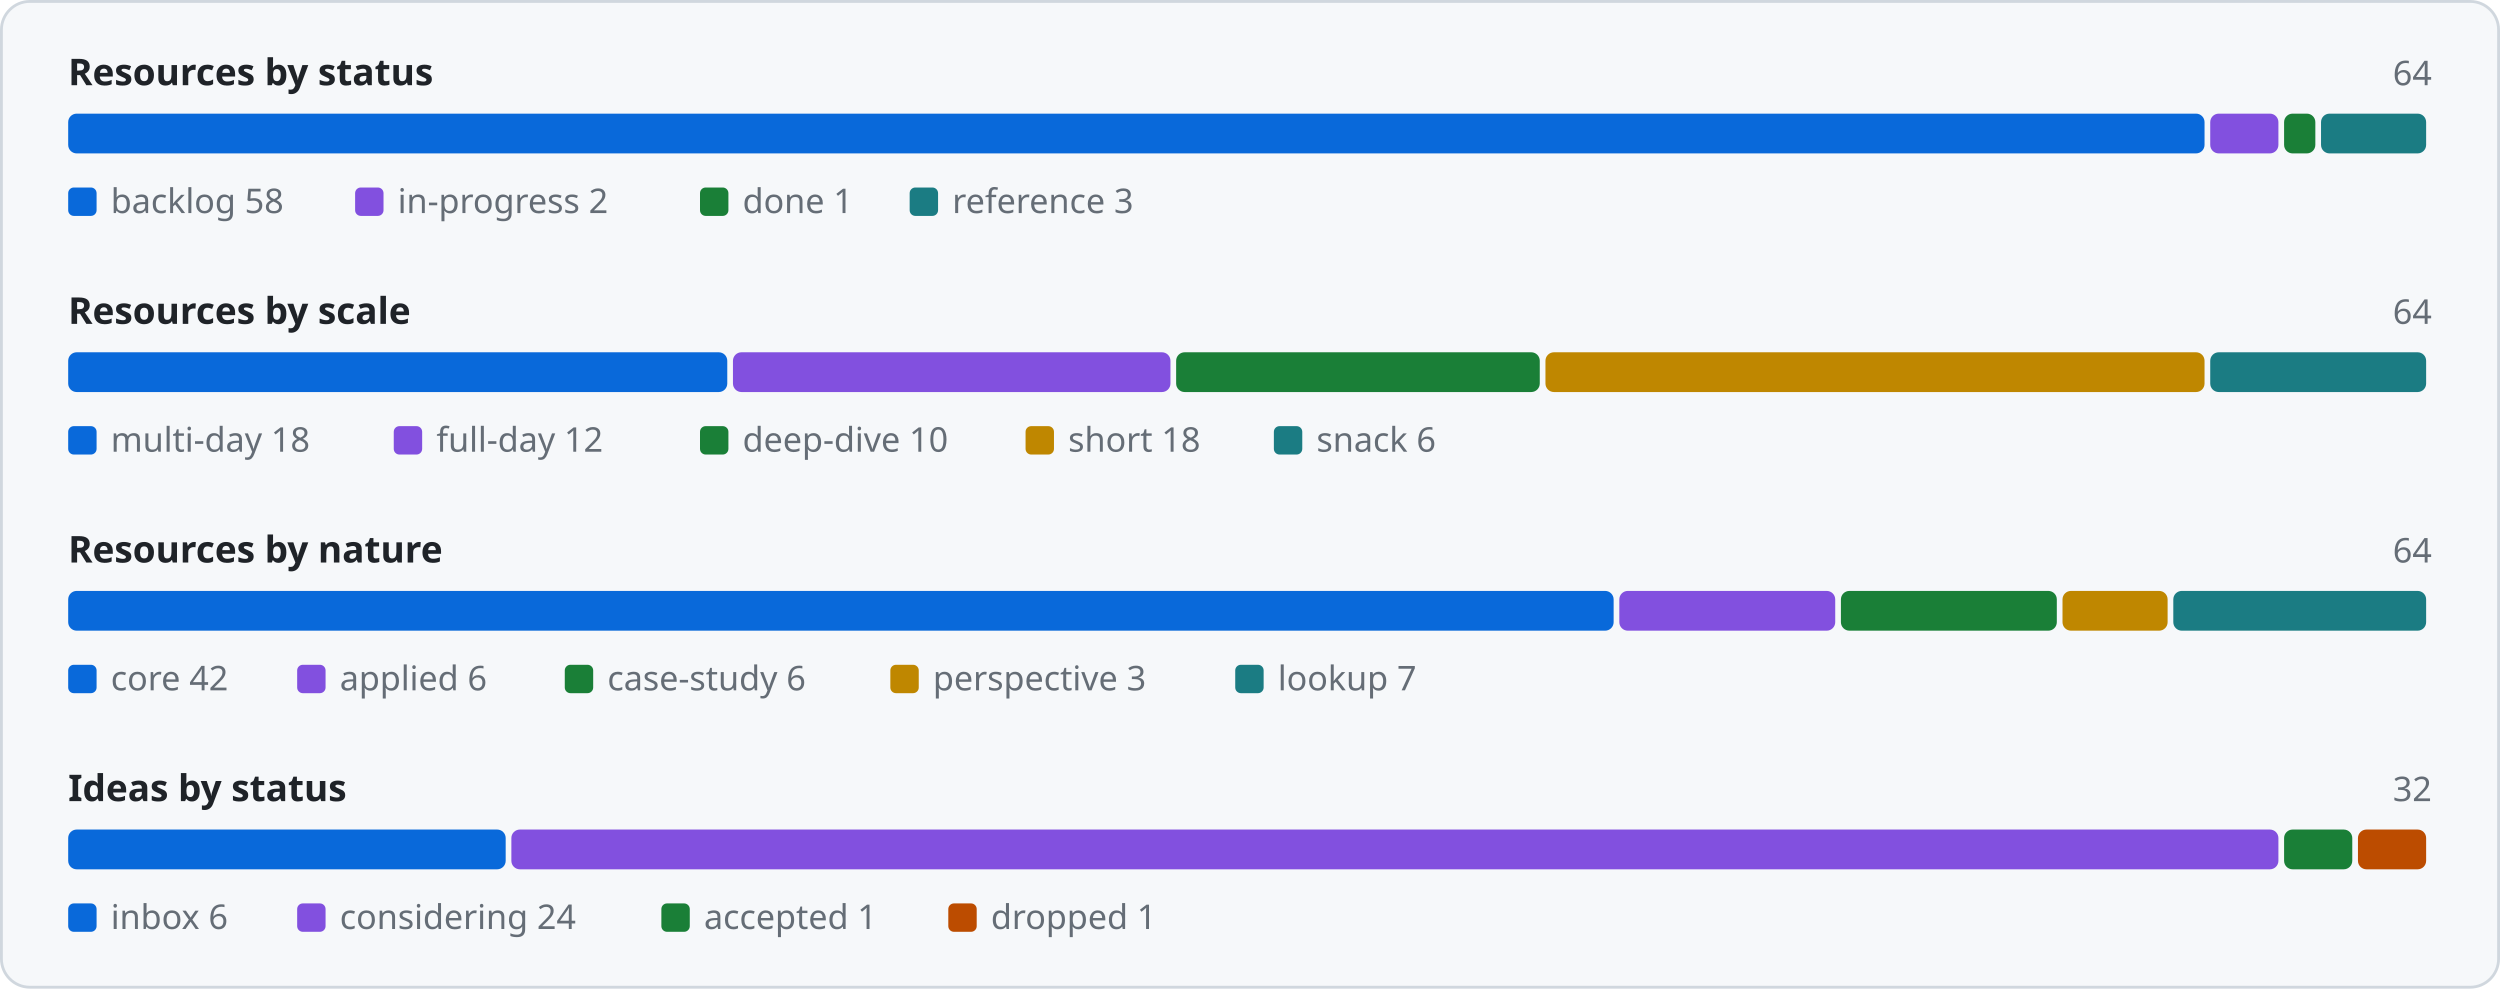
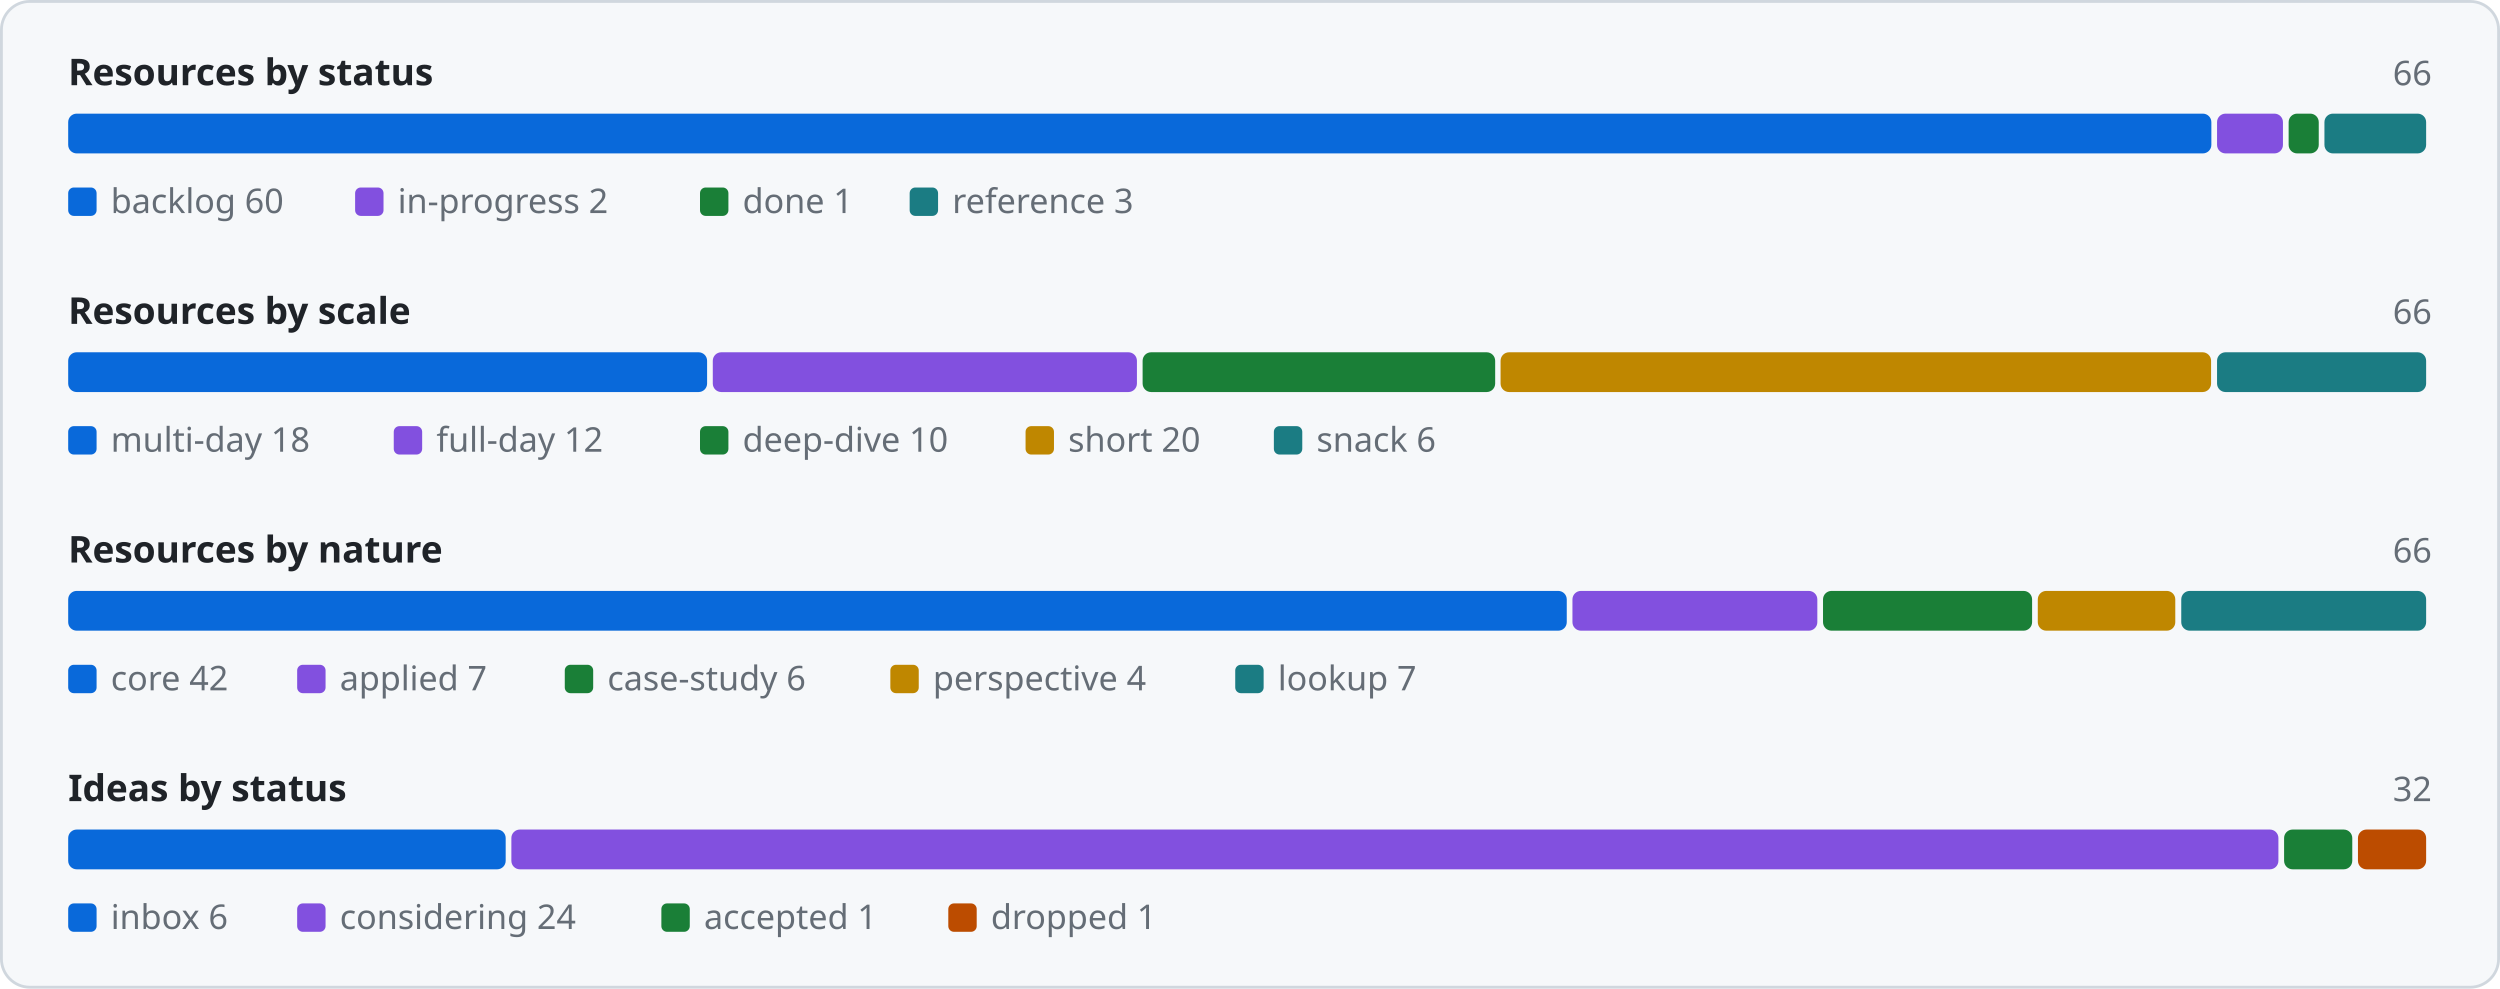
<svg xmlns="http://www.w3.org/2000/svg" width="880" height="348" viewBox="0 0 880 348" font-family="-apple-system, BlinkMacSystemFont, 'Segoe UI', 'Noto Sans', Helvetica, Arial, sans-serif">
  <rect x="0.5" y="0.5" width="879" height="347" rx="10" fill="#f6f8fa" stroke="#d0d7de" />
  <text x="24" y="30" fill="#1f2328" font-size="13" font-weight="600" text-anchor="start">Resources by status</text>
-   <text x="856" y="30" fill="#656d76" font-size="12" font-weight="400" text-anchor="end">64</text>
-   <rect x="24.0" y="40" width="752" height="14" rx="3" fill="#0969da" />
-   <rect x="778.0" y="40" width="24" height="14" rx="3" fill="#8250df" />
-   <rect x="804.0" y="40" width="11" height="14" rx="3" fill="#1a7f37" />
-   <rect x="817.0" y="40" width="37" height="14" rx="3" fill="#1b7c83" />
+   <text x="856" y="30" fill="#656d76" font-size="12" font-weight="400" text-anchor="end">66</text>
+   <rect x="24.0" y="40" width="754.4" height="14" rx="3" fill="#0969da" />
+   <rect x="780.4" y="40" width="23.2" height="14" rx="3" fill="#8250df" />
+   <rect x="805.6" y="40" width="10.6" height="14" rx="3" fill="#1a7f37" />
+   <rect x="818.2" y="40" width="35.8" height="14" rx="3" fill="#1b7c83" />
  <rect x="24" y="66" width="10" height="10" rx="2" fill="#0969da" />
-   <text x="39" y="75" fill="#656d76" font-size="12" font-weight="400" text-anchor="start">backlog 58</text>
+   <text x="39" y="75" fill="#656d76" font-size="12" font-weight="400" text-anchor="start">backlog 60</text>
  <rect x="125" y="66" width="10" height="10" rx="2" fill="#8250df" />
  <text x="140" y="75" fill="#656d76" font-size="12" font-weight="400" text-anchor="start">in-progress 2</text>
  <rect x="246.4" y="66" width="10" height="10" rx="2" fill="#1a7f37" />
  <text x="261.4" y="75" fill="#656d76" font-size="12" font-weight="400" text-anchor="start">done 1</text>
  <rect x="320.2" y="66" width="10" height="10" rx="2" fill="#1b7c83" />
  <text x="335.2" y="75" fill="#656d76" font-size="12" font-weight="400" text-anchor="start">reference 3</text>
  <text x="24" y="114" fill="#1f2328" font-size="13" font-weight="600" text-anchor="start">Resources by scale</text>
-   <text x="856" y="114" fill="#656d76" font-size="12" font-weight="400" text-anchor="end">64</text>
-   <rect x="24.0" y="124" width="232" height="14" rx="3" fill="#0969da" />
-   <rect x="258.0" y="124" width="154" height="14" rx="3" fill="#8250df" />
-   <rect x="414.0" y="124" width="128" height="14" rx="3" fill="#1a7f37" />
-   <rect x="544.0" y="124" width="232" height="14" rx="3" fill="#bf8700" />
-   <rect x="778.0" y="124" width="76" height="14" rx="3" fill="#1b7c83" />
+   <text x="856" y="114" fill="#656d76" font-size="12" font-weight="400" text-anchor="end">66</text>
+   <rect x="24.0" y="124" width="224.9" height="14" rx="3" fill="#0969da" />
+   <rect x="250.9" y="124" width="149.3" height="14" rx="3" fill="#8250df" />
+   <rect x="402.2" y="124" width="124.1" height="14" rx="3" fill="#1a7f37" />
+   <rect x="528.2" y="124" width="250.1" height="14" rx="3" fill="#bf8700" />
+   <rect x="780.4" y="124" width="73.6" height="14" rx="3" fill="#1b7c83" />
  <rect x="24" y="150" width="10" height="10" rx="2" fill="#0969da" />
  <text x="39" y="159" fill="#656d76" font-size="12" font-weight="400" text-anchor="start">multi-day 18</text>
  <rect x="138.6" y="150" width="10" height="10" rx="2" fill="#8250df" />
  <text x="153.6" y="159" fill="#656d76" font-size="12" font-weight="400" text-anchor="start">full-day 12</text>
  <rect x="246.4" y="150" width="10" height="10" rx="2" fill="#1a7f37" />
  <text x="261.4" y="159" fill="#656d76" font-size="12" font-weight="400" text-anchor="start">deep-dive 10</text>
  <rect x="361" y="150" width="10" height="10" rx="2" fill="#bf8700" />
-   <text x="376" y="159" fill="#656d76" font-size="12" font-weight="400" text-anchor="start">short 18</text>
+   <text x="376" y="159" fill="#656d76" font-size="12" font-weight="400" text-anchor="start">short 20</text>
  <rect x="448.4" y="150" width="10" height="10" rx="2" fill="#1b7c83" />
  <text x="463.4" y="159" fill="#656d76" font-size="12" font-weight="400" text-anchor="start">snack 6</text>
  <text x="24" y="198" fill="#1f2328" font-size="13" font-weight="600" text-anchor="start">Resources by nature</text>
-   <text x="856" y="198" fill="#656d76" font-size="12" font-weight="400" text-anchor="end">64</text>
-   <rect x="24.0" y="208" width="544" height="14" rx="3" fill="#0969da" />
-   <rect x="570.0" y="208" width="76" height="14" rx="3" fill="#8250df" />
-   <rect x="648.0" y="208" width="76" height="14" rx="3" fill="#1a7f37" />
-   <rect x="726.0" y="208" width="37" height="14" rx="3" fill="#bf8700" />
-   <rect x="765.0" y="208" width="89" height="14" rx="3" fill="#1b7c83" />
+   <text x="856" y="198" fill="#656d76" font-size="12" font-weight="400" text-anchor="end">66</text>
+   <rect x="24.0" y="208" width="527.5" height="14" rx="3" fill="#0969da" />
+   <rect x="553.5" y="208" width="86.2" height="14" rx="3" fill="#8250df" />
+   <rect x="641.7" y="208" width="73.6" height="14" rx="3" fill="#1a7f37" />
+   <rect x="717.3" y="208" width="48.4" height="14" rx="3" fill="#bf8700" />
+   <rect x="767.8" y="208" width="86.2" height="14" rx="3" fill="#1b7c83" />
  <rect x="24" y="234" width="10" height="10" rx="2" fill="#0969da" />
  <text x="39" y="243" fill="#656d76" font-size="12" font-weight="400" text-anchor="start">core 42</text>
  <rect x="104.6" y="234" width="10" height="10" rx="2" fill="#8250df" />
-   <text x="119.6" y="243" fill="#656d76" font-size="12" font-weight="400" text-anchor="start">applied 6</text>
+   <text x="119.6" y="243" fill="#656d76" font-size="12" font-weight="400" text-anchor="start">applied 7</text>
  <rect x="198.8" y="234" width="10" height="10" rx="2" fill="#1a7f37" />
  <text x="213.8" y="243" fill="#656d76" font-size="12" font-weight="400" text-anchor="start">case-study 6</text>
  <rect x="313.4" y="234" width="10" height="10" rx="2" fill="#bf8700" />
-   <text x="328.4" y="243" fill="#656d76" font-size="12" font-weight="400" text-anchor="start">perspective 3</text>
+   <text x="328.4" y="243" fill="#656d76" font-size="12" font-weight="400" text-anchor="start">perspective 4</text>
  <rect x="434.8" y="234" width="10" height="10" rx="2" fill="#1b7c83" />
  <text x="449.8" y="243" fill="#656d76" font-size="12" font-weight="400" text-anchor="start">lookup 7</text>
  <text x="24" y="282" fill="#1f2328" font-size="13" font-weight="600" text-anchor="start">Ideas by status</text>
  <text x="856" y="282" fill="#656d76" font-size="12" font-weight="400" text-anchor="end">32</text>
  <rect x="24.0" y="292" width="154" height="14" rx="3" fill="#0969da" />
  <rect x="180.0" y="292" width="622" height="14" rx="3" fill="#8250df" />
  <rect x="804.0" y="292" width="24" height="14" rx="3" fill="#1a7f37" />
  <rect x="830.0" y="292" width="24" height="14" rx="3" fill="#bc4c00" />
  <rect x="24" y="318" width="10" height="10" rx="2" fill="#0969da" />
  <text x="39" y="327" fill="#656d76" font-size="12" font-weight="400" text-anchor="start">inbox 6</text>
  <rect x="104.6" y="318" width="10" height="10" rx="2" fill="#8250df" />
  <text x="119.6" y="327" fill="#656d76" font-size="12" font-weight="400" text-anchor="start">considering 24</text>
  <rect x="232.8" y="318" width="10" height="10" rx="2" fill="#1a7f37" />
  <text x="247.8" y="327" fill="#656d76" font-size="12" font-weight="400" text-anchor="start">accepted 1</text>
  <rect x="333.8" y="318" width="10" height="10" rx="2" fill="#bc4c00" />
  <text x="348.8" y="327" fill="#656d76" font-size="12" font-weight="400" text-anchor="start">dropped 1</text>
</svg>
